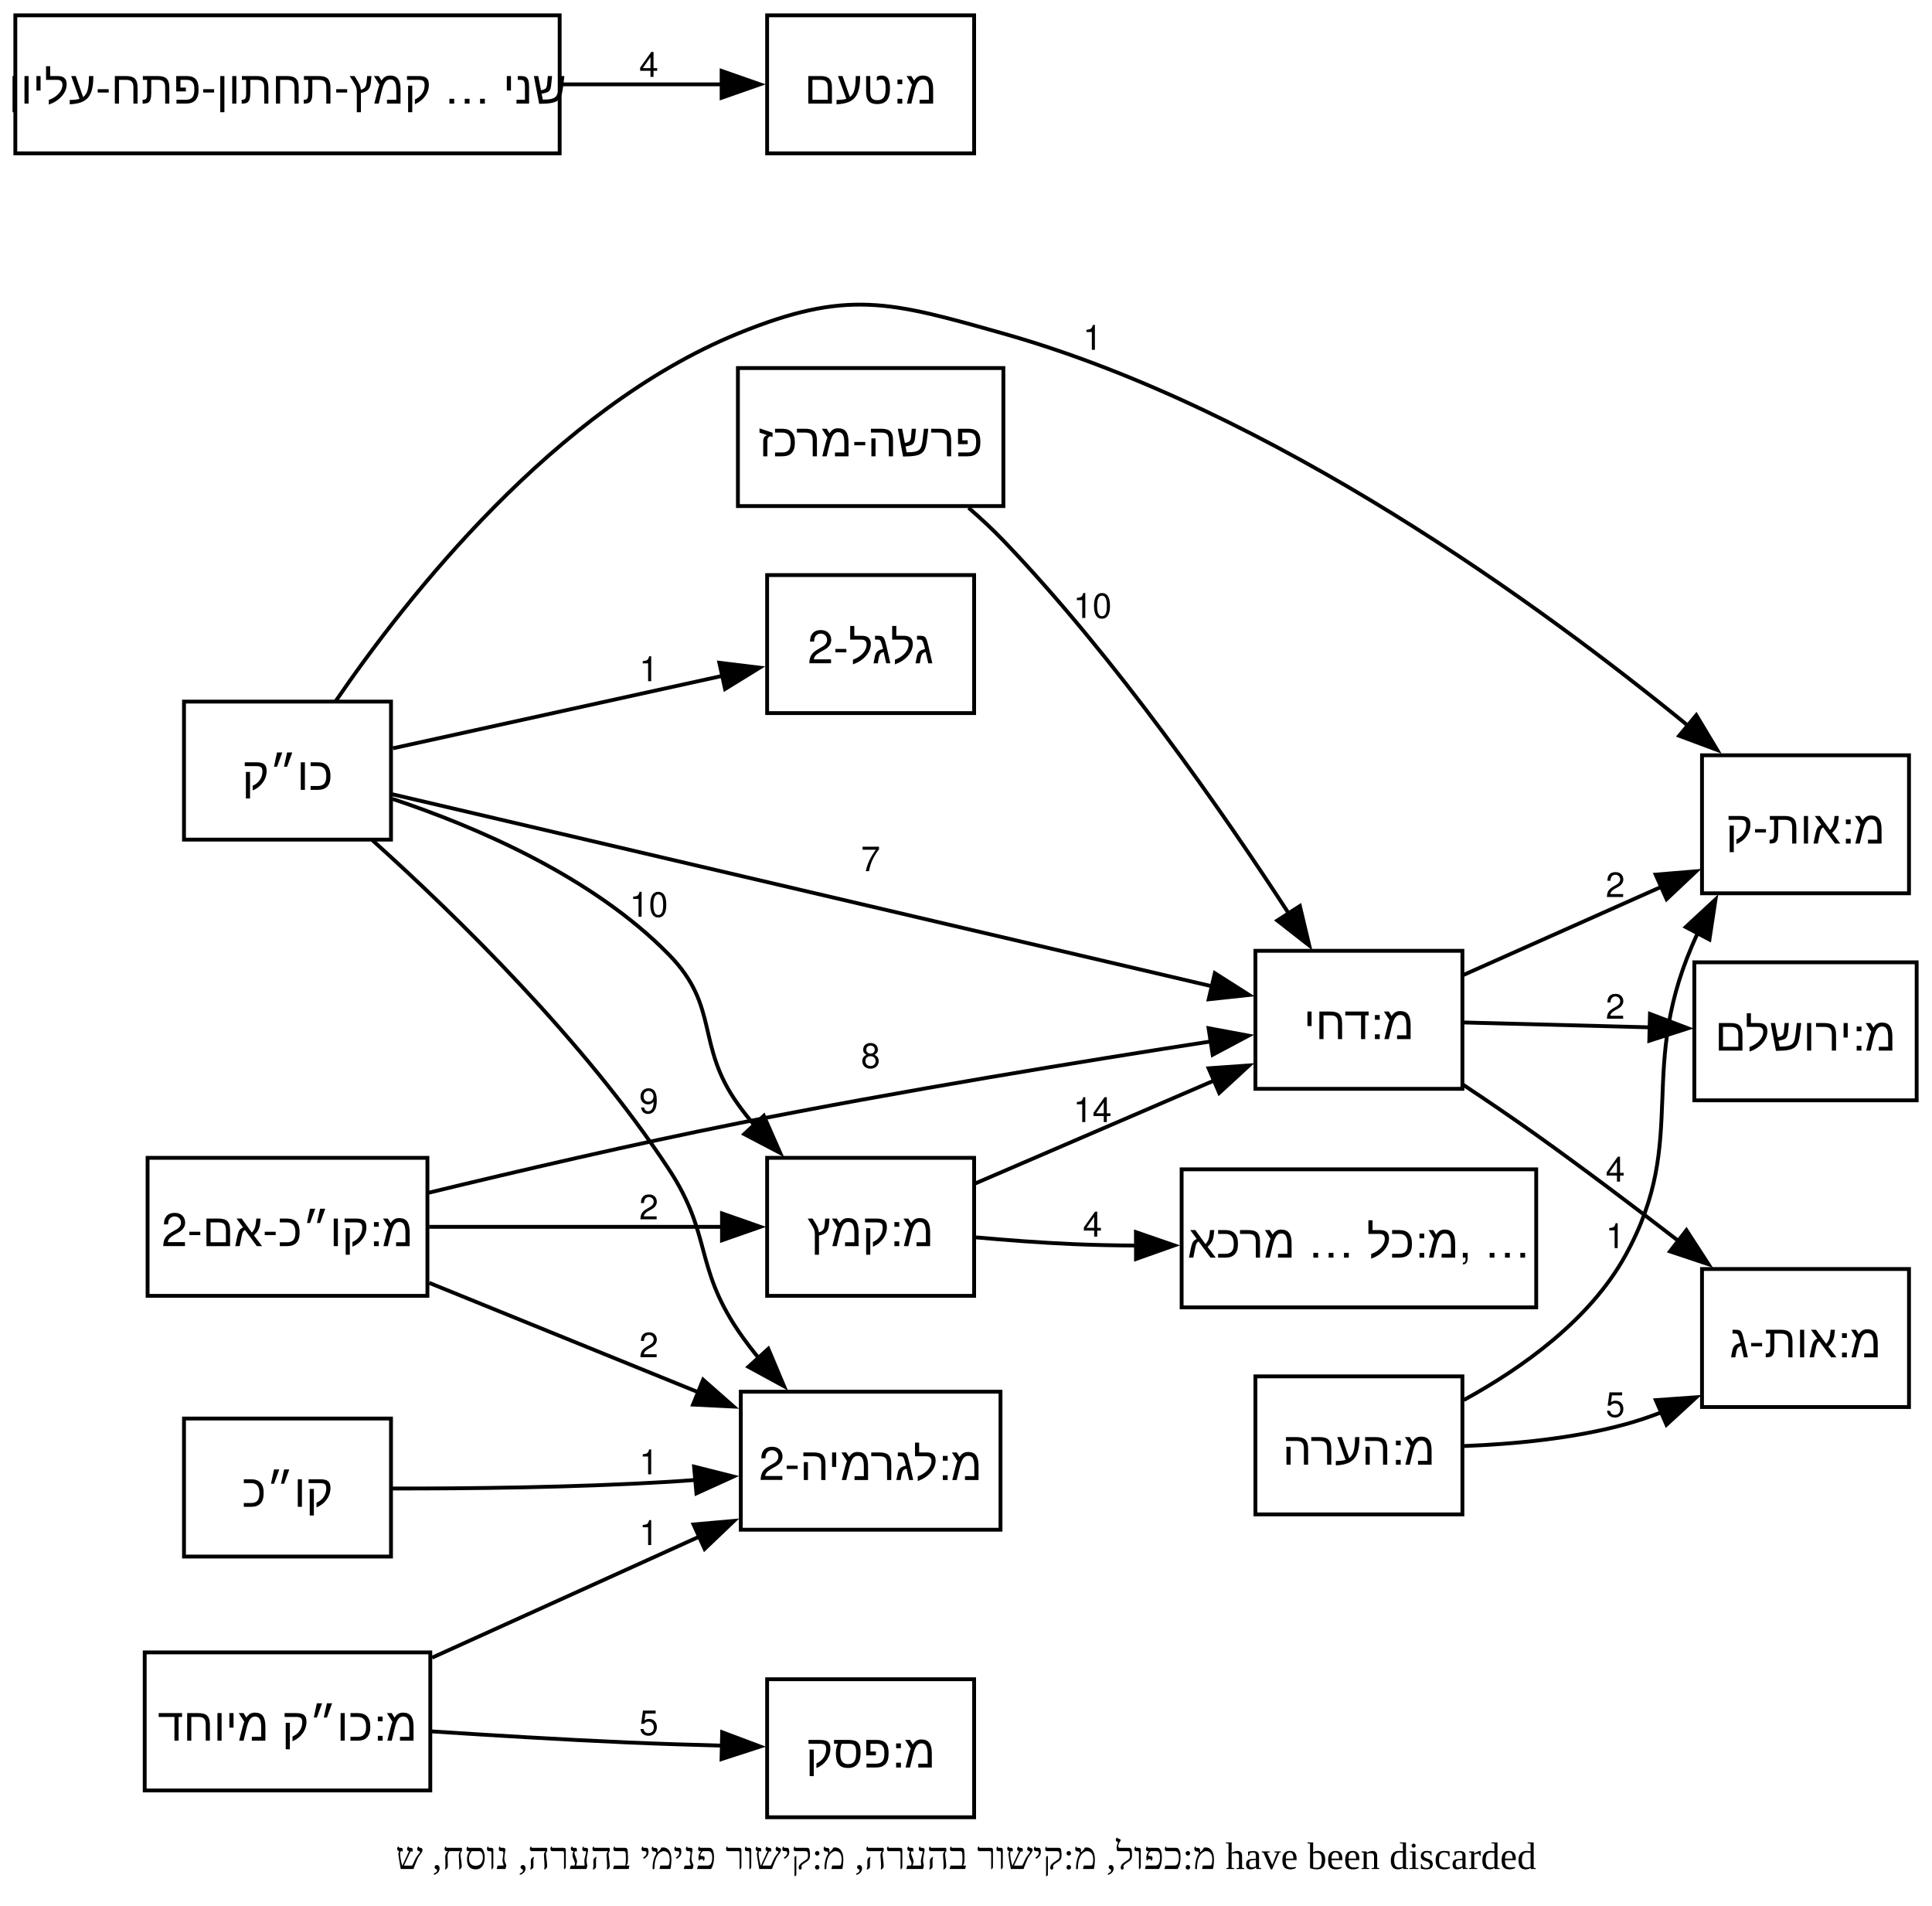
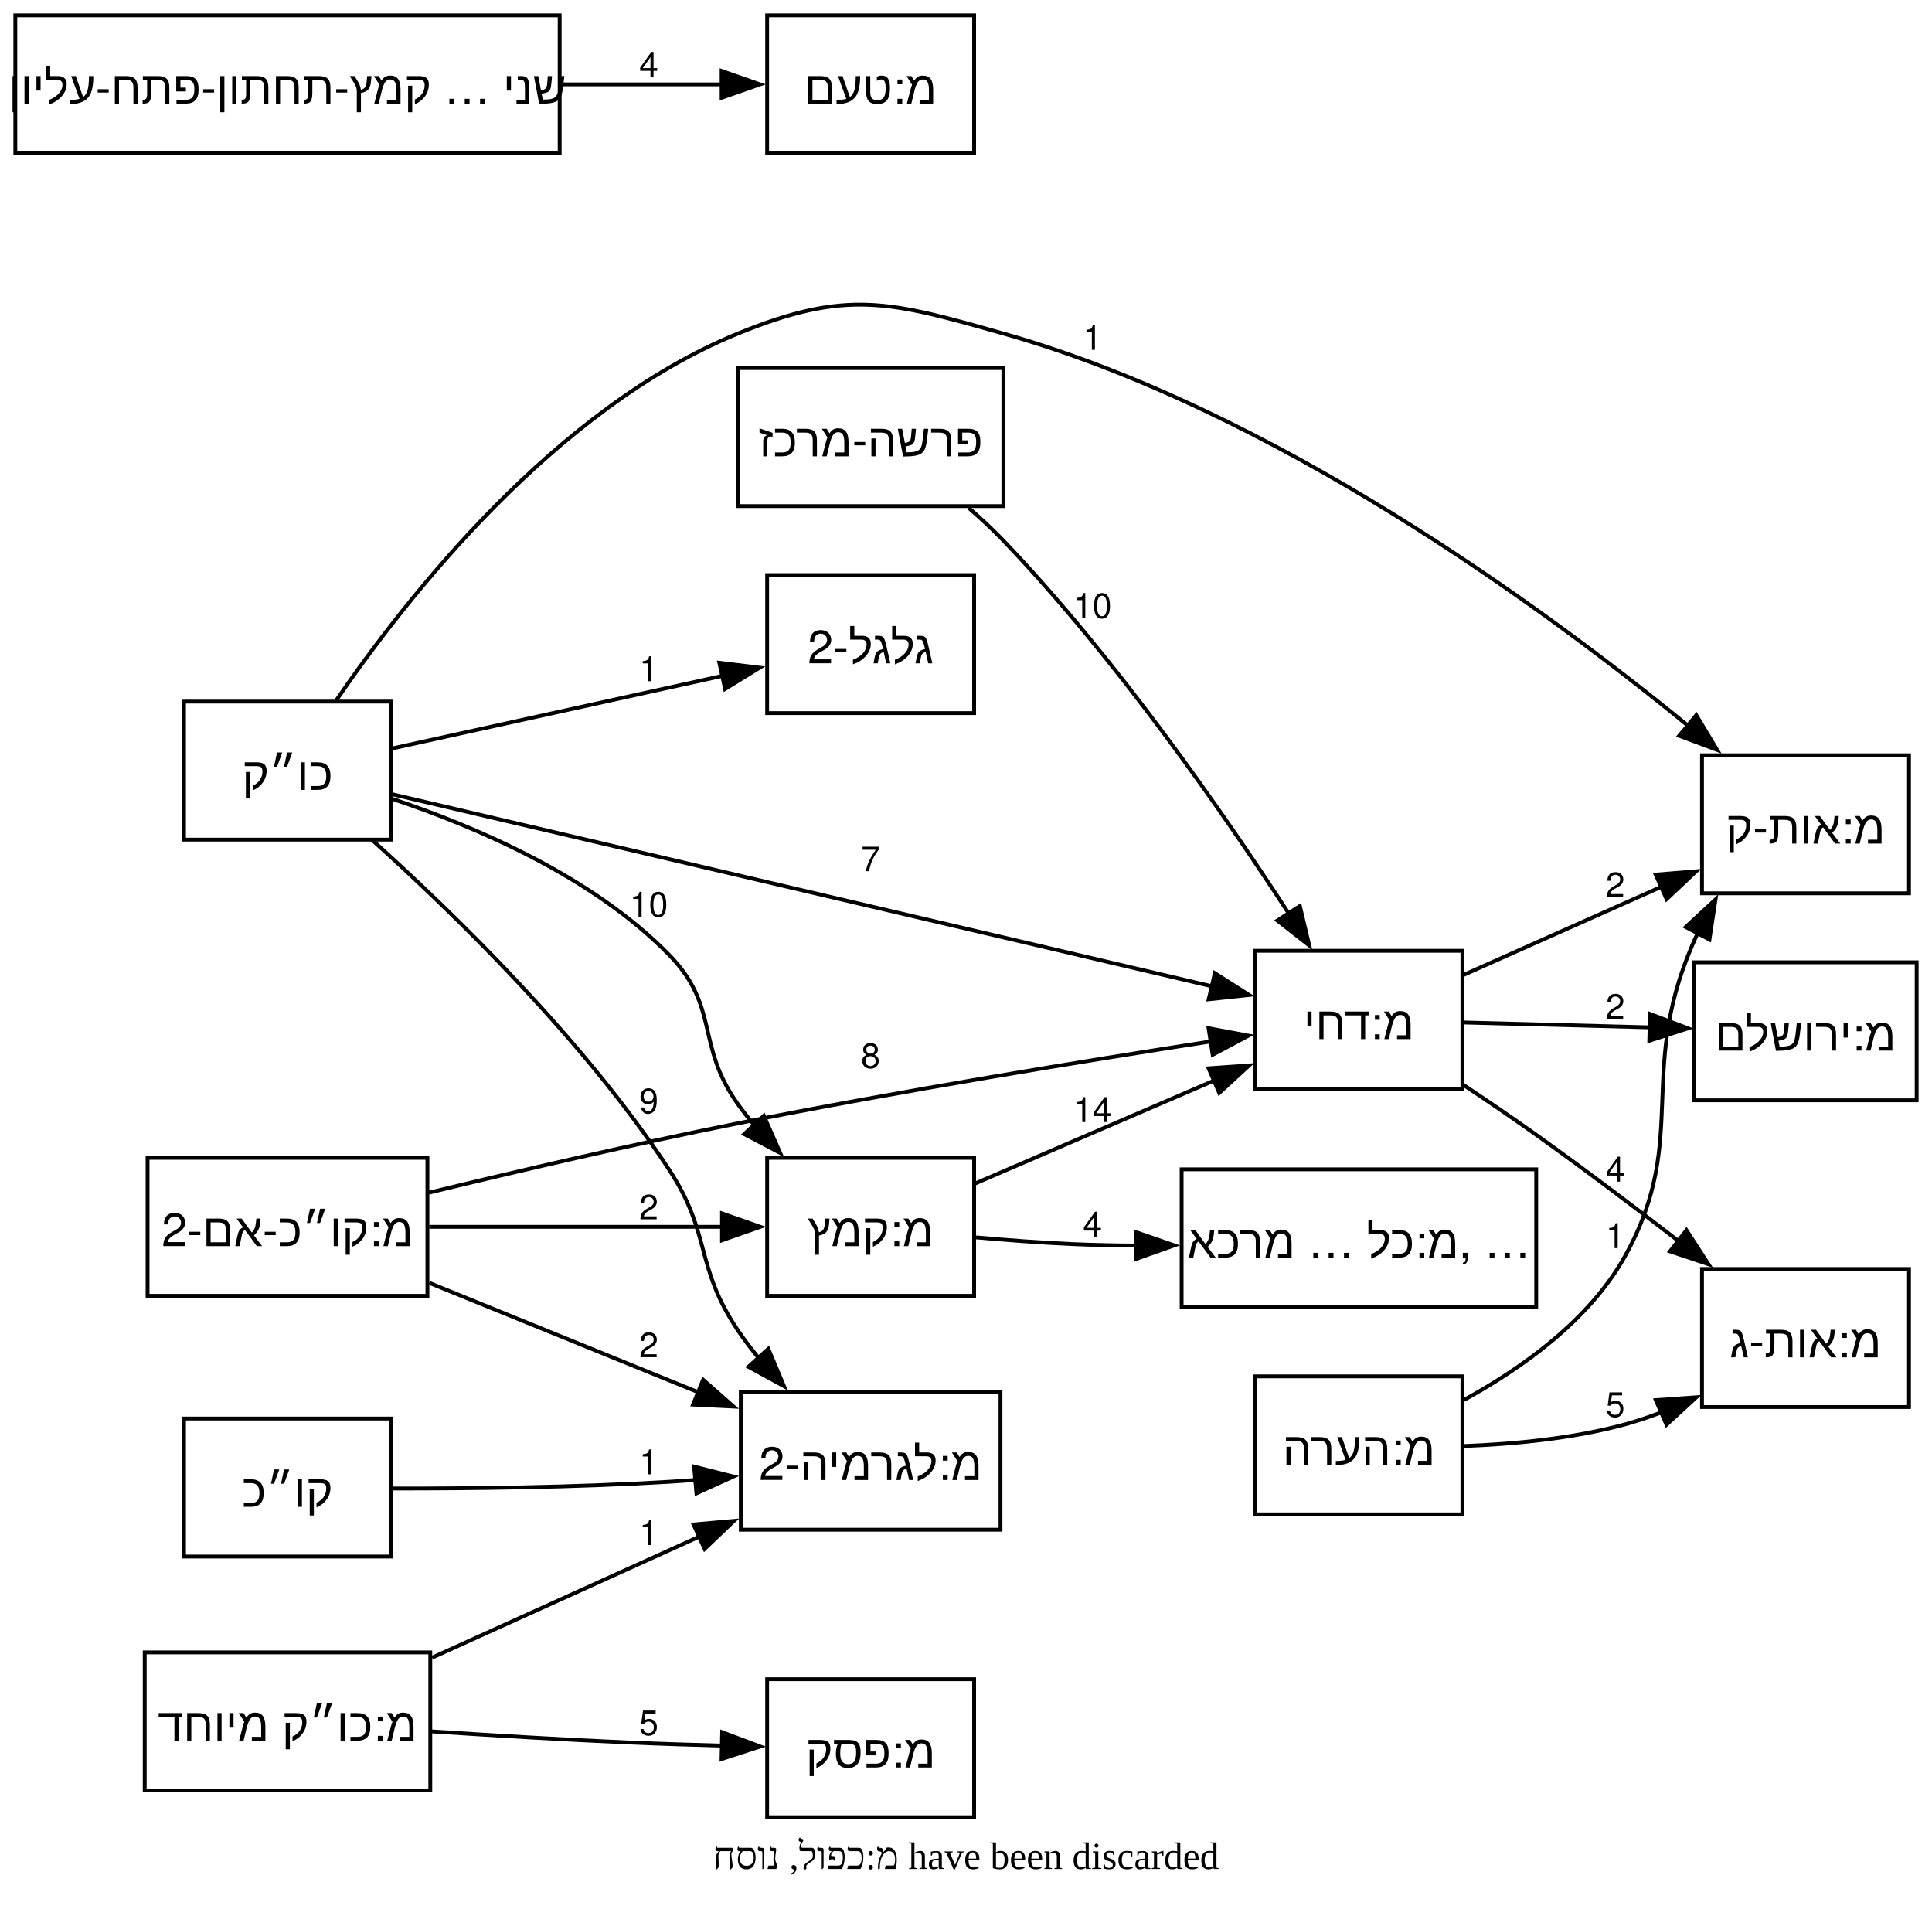
<svg xmlns="http://www.w3.org/2000/svg" xmlns:xlink="http://www.w3.org/1999/xlink" width="504pt" height="497pt" viewBox="0.00 0.00 504.00 497.00">
  <g id="graph0" class="graph" transform="scale(1 1) rotate(0) translate(4 493.25)">
    <polygon fill="white" stroke="none" points="-4,4 -4,-493.25 500,-493.25 500,4 -4,4" />
-     <text xml:space="preserve" text-anchor="middle" x="248" y="-5.75" font-family="Times New Roman,serif" font-size="10.00">מ:כפול, מ:קישור בהערה, מ:קישור פנימי בהערה, נוסח, ש have been discarded</text>
+     <text xml:space="preserve" text-anchor="middle" x="248" y="-5.75" font-family="Times New Roman,serif" font-size="10.00">מ:כפול, נוסח have been discarded</text>
    <g id="node1" class="node">
      <g id="a_node1">
        <a xlink:title="מ:כל קמץ קטן מרכא&#10;מ:מקף אפור">
          <polygon fill="none" stroke="black" points="396.75,-188.25 304.25,-188.25 304.25,-152.25 396.75,-152.25 396.75,-188.25" />
          <text xml:space="preserve" text-anchor="middle" x="350.5" y="-165.22" font-family="SBL Hebrew,Helvetica" font-size="12.00">מ:כל … מרכא, …</text>
        </a>
      </g>
    </g>
    <g id="node2" class="node">
      <g id="a_node2">
        <a xlink:title="שני טעמים באות אחת קמץ-תחתון-פתח-עליון">
          <polygon fill="none" stroke="black" points="142,-489.25 0,-489.25 0,-453.25 142,-453.25 142,-489.25" />
          <text xml:space="preserve" text-anchor="middle" x="71" y="-466.23" font-family="SBL Hebrew,Helvetica" font-size="12.00">שני … קמץ-תחתון-פתח-עליון</text>
        </a>
      </g>
    </g>
    <g id="node17" class="node">
      <polygon fill="none" stroke="black" points="250.12,-489.25 196.12,-489.25 196.12,-453.25 250.12,-453.25 250.12,-489.25" />
      <text xml:space="preserve" text-anchor="middle" x="223.12" y="-466.23" font-family="SBL Hebrew,Helvetica" font-size="12.00">מ:טעם</text>
    </g>
    <g id="edge20" class="edge">
      <path fill="none" stroke="black" d="M142.23,-471.25C156.83,-471.25 171.69,-471.25 184.56,-471.25" />
      <polygon fill="black" stroke="black" points="184.25,-474.75 194.25,-471.25 184.25,-467.75 184.25,-474.75" />
      <text xml:space="preserve" text-anchor="middle" x="165.25" y="-473.2" font-family="Helvetica,sans-Serif" font-size="9.00">4</text>
    </g>
    <g id="node3" class="node">
      <polygon fill="none" stroke="black" points="98,-310.25 44,-310.25 44,-274.25 98,-274.25 98,-310.25" />
      <text xml:space="preserve" text-anchor="middle" x="71" y="-287.23" font-family="SBL Hebrew,Helvetica" font-size="12.00">כו״ק</text>
    </g>
    <g id="node4" class="node">
      <polygon fill="none" stroke="black" points="250.12,-343.25 196.12,-343.25 196.12,-307.25 250.12,-307.25 250.12,-343.25" />
      <text xml:space="preserve" text-anchor="middle" x="223.12" y="-320.23" font-family="SBL Hebrew,Helvetica" font-size="12.00">גלגל-2</text>
    </g>
    <g id="edge1" class="edge">
      <path fill="none" stroke="black" d="M98.49,-298.07C122.43,-303.34 157.92,-311.14 184.74,-317.03" />
      <polygon fill="black" stroke="black" points="183.65,-320.38 194.17,-319.1 185.15,-313.54 183.65,-320.38" />
      <text xml:space="preserve" text-anchor="middle" x="165.25" y="-315.58" font-family="Helvetica,sans-Serif" font-size="9.00">1</text>
    </g>
    <g id="node5" class="node">
      <polygon fill="none" stroke="black" points="494,-296.25 440,-296.25 440,-260.25 494,-260.25 494,-296.25" />
      <text xml:space="preserve" text-anchor="middle" x="467" y="-273.23" font-family="SBL Hebrew,Helvetica" font-size="12.00">מ:אות-ק</text>
    </g>
    <g id="edge2" class="edge">
      <path fill="none" stroke="black" d="M83.62,-310.44C102.05,-337.39 140.81,-386.8 188.5,-406.25 217,-417.87 228.13,-414.62 257.75,-406.25 328.26,-386.31 398.39,-335.04 436.58,-303.78" />
      <polygon fill="black" stroke="black" points="438.51,-306.72 443.96,-297.64 434.04,-301.34 438.51,-306.72" />
      <text xml:space="preserve" text-anchor="middle" x="281" y="-402" font-family="Helvetica,sans-Serif" font-size="9.00">1</text>
    </g>
    <g id="node6" class="node">
      <polygon fill="none" stroke="black" points="377.5,-245.25 323.5,-245.25 323.5,-209.25 377.5,-209.25 377.5,-245.25" />
      <text xml:space="preserve" text-anchor="middle" x="350.5" y="-222.22" font-family="SBL Hebrew,Helvetica" font-size="12.00">מ:דחי</text>
    </g>
    <g id="edge3" class="edge">
      <path fill="none" stroke="black" d="M98.36,-286.08C147.97,-274.45 255.36,-249.3 312.3,-235.96" />
      <polygon fill="black" stroke="black" points="312.91,-239.42 321.85,-233.73 311.31,-232.6 312.91,-239.42" />
      <text xml:space="preserve" text-anchor="middle" x="223.12" y="-266.02" font-family="Helvetica,sans-Serif" font-size="9.00">7</text>
    </g>
    <g id="node7" class="node">
      <polygon fill="none" stroke="black" points="257,-130.25 189.25,-130.25 189.25,-94.25 257,-94.25 257,-130.25" />
      <text xml:space="preserve" text-anchor="middle" x="223.12" y="-107.22" font-family="SBL Hebrew,Helvetica" font-size="12.00">מ:לגרמיה-2</text>
    </g>
    <g id="edge4" class="edge">
      <path fill="none" stroke="black" d="M93.14,-274.1C114.8,-254.62 148.37,-221.91 170.5,-188.25 181.66,-171.28 177.16,-163.1 188.5,-146.25 190.24,-143.67 192.19,-141.11 194.25,-138.63" />
      <polygon fill="black" stroke="black" points="196.43,-141.44 200.54,-131.67 191.24,-136.74 196.43,-141.44" />
      <text xml:space="preserve" text-anchor="middle" x="165.25" y="-202.9" font-family="Helvetica,sans-Serif" font-size="9.00">9</text>
    </g>
    <g id="node8" class="node">
      <polygon fill="none" stroke="black" points="250.12,-191.25 196.12,-191.25 196.12,-155.25 250.12,-155.25 250.12,-191.25" />
      <text xml:space="preserve" text-anchor="middle" x="223.12" y="-168.22" font-family="SBL Hebrew,Helvetica" font-size="12.00">מ:קמץ</text>
    </g>
    <g id="edge5" class="edge">
      <path fill="none" stroke="black" d="M98.41,-284.86C120.15,-277.61 150.54,-264.64 170.5,-244.25 183.86,-230.61 177.39,-220.77 188.5,-205.25 189.91,-203.28 191.45,-201.33 193.08,-199.43" />
      <polygon fill="black" stroke="black" points="195.26,-202.22 199.53,-192.53 190.15,-197.44 195.26,-202.22" />
      <text xml:space="preserve" text-anchor="middle" x="165.25" y="-254.14" font-family="Helvetica,sans-Serif" font-size="9.00">10</text>
    </g>
    <g id="edge7" class="edge">
      <path fill="none" stroke="black" d="M377.77,-238.95C393.19,-245.82 412.9,-254.6 429.77,-262.11" />
      <polygon fill="black" stroke="black" points="427.91,-265.12 438.47,-265.99 430.76,-258.72 427.91,-265.12" />
      <text xml:space="preserve" text-anchor="middle" x="417.38" y="-259.27" font-family="Helvetica,sans-Serif" font-size="9.00">2</text>
    </g>
    <g id="node9" class="node">
      <polygon fill="none" stroke="black" points="494,-162.25 440,-162.25 440,-126.25 494,-126.25 494,-162.25" />
      <text xml:space="preserve" text-anchor="middle" x="467" y="-139.22" font-family="SBL Hebrew,Helvetica" font-size="12.00">מ:אות-ג</text>
    </g>
    <g id="edge6" class="edge">
      <path fill="none" stroke="black" d="M377.55,-210.41C383.89,-206.2 390.61,-201.63 396.75,-197.25 409.1,-188.44 422.4,-178.41 434,-169.46" />
      <polygon fill="black" stroke="black" points="435.94,-172.38 441.7,-163.49 431.65,-166.85 435.94,-172.38" />
      <text xml:space="preserve" text-anchor="middle" x="417.38" y="-185.05" font-family="Helvetica,sans-Serif" font-size="9.00">4</text>
    </g>
    <g id="node10" class="node">
      <polygon fill="none" stroke="black" points="496,-242.25 438,-242.25 438,-206.25 496,-206.25 496,-242.25" />
      <text xml:space="preserve" text-anchor="middle" x="467" y="-219.22" font-family="SBL Hebrew,Helvetica" font-size="12.00">מ:ירושלם</text>
    </g>
    <g id="edge8" class="edge">
      <path fill="none" stroke="black" d="M377.77,-226.56C392.22,-226.18 410.44,-225.71 426.56,-225.28" />
      <polygon fill="black" stroke="black" points="426.43,-228.79 436.34,-225.03 426.25,-221.79 426.43,-228.79" />
      <text xml:space="preserve" text-anchor="middle" x="417.38" y="-227.52" font-family="Helvetica,sans-Serif" font-size="9.00">2</text>
    </g>
    <g id="edge17" class="edge">
      <path fill="none" stroke="black" d="M250.62,-170.5C258.68,-169.78 267.57,-169.11 275.75,-168.75 281.14,-168.52 286.76,-168.4 292.38,-168.37" />
      <polygon fill="black" stroke="black" points="292.33,-171.87 302.34,-168.41 292.35,-164.87 292.33,-171.87" />
      <text xml:space="preserve" text-anchor="middle" x="281" y="-170.7" font-family="Helvetica,sans-Serif" font-size="9.00">4</text>
    </g>
    <g id="edge16" class="edge">
      <path fill="none" stroke="black" d="M250.41,-184.57C268.55,-192.38 292.91,-202.87 312.93,-211.5" />
      <polygon fill="black" stroke="black" points="311.29,-214.6 321.86,-215.35 314.06,-208.18 311.29,-214.6" />
      <text xml:space="preserve" text-anchor="middle" x="281" y="-200.58" font-family="Helvetica,sans-Serif" font-size="9.00">14</text>
    </g>
    <g id="node11" class="node">
      <polygon fill="none" stroke="black" points="377.5,-134.25 323.5,-134.25 323.5,-98.25 377.5,-98.25 377.5,-134.25" />
      <text xml:space="preserve" text-anchor="middle" x="350.5" y="-111.22" font-family="SBL Hebrew,Helvetica" font-size="12.00">מ:הערה</text>
    </g>
    <g id="edge10" class="edge">
      <path fill="none" stroke="black" d="M377.9,-128.1C392.99,-136.36 410.71,-148.93 420,-165.75 437.24,-196.95 422.15,-214.29 438.93,-249.97" />
      <polygon fill="black" stroke="black" points="435.76,-251.45 443.53,-258.65 441.94,-248.18 435.76,-251.45" />
      <text xml:space="preserve" text-anchor="middle" x="417.38" y="-167.7" font-family="Helvetica,sans-Serif" font-size="9.00">1</text>
    </g>
    <g id="edge9" class="edge">
      <path fill="none" stroke="black" d="M377.92,-116.08C390.81,-116.57 406.42,-118.03 420,-121.75 423.13,-122.61 426.31,-123.68 429.46,-124.89" />
      <polygon fill="black" stroke="black" points="427.95,-128.05 438.52,-128.8 430.73,-121.63 427.95,-128.05" />
      <text xml:space="preserve" text-anchor="middle" x="417.38" y="-123.7" font-family="Helvetica,sans-Serif" font-size="9.00">5</text>
    </g>
    <g id="node12" class="node">
      <polygon fill="none" stroke="black" points="108.25,-62.25 33.75,-62.25 33.75,-26.25 108.25,-26.25 108.25,-62.25" />
      <text xml:space="preserve" text-anchor="middle" x="71" y="-39.23" font-family="SBL Hebrew,Helvetica" font-size="12.00">מ:כו״ק מיוחד</text>
    </g>
    <g id="edge11" class="edge">
      <path fill="none" stroke="black" d="M108.72,-60.88C129.76,-70.41 156.29,-82.43 178.4,-92.44" />
      <polygon fill="black" stroke="black" points="176.92,-95.62 187.47,-96.55 179.81,-89.24 176.92,-95.62" />
      <text xml:space="preserve" text-anchor="middle" x="165.25" y="-90.26" font-family="Helvetica,sans-Serif" font-size="9.00">1</text>
    </g>
    <g id="node13" class="node">
      <polygon fill="none" stroke="black" points="250.12,-55.25 196.12,-55.25 196.12,-19.25 250.12,-19.25 250.12,-55.25" />
      <text xml:space="preserve" text-anchor="middle" x="223.12" y="-32.23" font-family="SBL Hebrew,Helvetica" font-size="12.00">מ:פסק</text>
    </g>
    <g id="edge12" class="edge">
      <path fill="none" stroke="black" d="M108.38,-41.66C124.23,-40.62 143.02,-39.49 160,-38.75 167.89,-38.41 176.36,-38.14 184.41,-37.93" />
      <polygon fill="black" stroke="black" points="184.39,-41.43 194.31,-37.7 184.23,-34.43 184.39,-41.43" />
      <text xml:space="preserve" text-anchor="middle" x="165.25" y="-40.7" font-family="Helvetica,sans-Serif" font-size="9.00">5</text>
    </g>
    <g id="node14" class="node">
      <polygon fill="none" stroke="black" points="107.5,-191.25 34.5,-191.25 34.5,-155.25 107.5,-155.25 107.5,-191.25" />
      <text xml:space="preserve" text-anchor="middle" x="71" y="-168.22" font-family="SBL Hebrew,Helvetica" font-size="12.00">מ:קו״כ-אם-2</text>
    </g>
    <g id="edge13" class="edge">
      <path fill="none" stroke="black" d="M107.83,-182.15C130.81,-187.72 161.32,-194.83 188.5,-200.25 230.58,-208.65 279.2,-216.56 311.91,-221.62" />
      <polygon fill="black" stroke="black" points="311.28,-225.06 321.7,-223.12 312.35,-218.14 311.28,-225.06" />
      <text xml:space="preserve" text-anchor="middle" x="223.12" y="-214.7" font-family="Helvetica,sans-Serif" font-size="9.00">8</text>
    </g>
    <g id="edge14" class="edge">
      <path fill="none" stroke="black" d="M107.96,-158.64C129.06,-150.07 155.87,-139.17 178.21,-130.09" />
      <polygon fill="black" stroke="black" points="179.42,-133.38 187.37,-126.37 176.79,-126.89 179.42,-133.38" />
      <text xml:space="preserve" text-anchor="middle" x="165.25" y="-139.24" font-family="Helvetica,sans-Serif" font-size="9.00">2</text>
    </g>
    <g id="edge15" class="edge">
      <path fill="none" stroke="black" d="M107.96,-173.25C131.11,-173.25 161.15,-173.25 184.6,-173.25" />
      <polygon fill="black" stroke="black" points="184.35,-176.75 194.35,-173.25 184.35,-169.75 184.35,-176.75" />
      <text xml:space="preserve" text-anchor="middle" x="165.25" y="-175.2" font-family="Helvetica,sans-Serif" font-size="9.00">2</text>
    </g>
    <g id="node15" class="node">
      <polygon fill="none" stroke="black" points="257.75,-397.25 188.5,-397.25 188.5,-361.25 257.75,-361.25 257.75,-397.25" />
      <text xml:space="preserve" text-anchor="middle" x="223.12" y="-374.23" font-family="SBL Hebrew,Helvetica" font-size="12.00">פרשה-מרכז</text>
    </g>
    <g id="edge18" class="edge">
      <path fill="none" stroke="black" d="M248.67,-360.8C251.84,-358.06 254.95,-355.17 257.75,-352.25 287.14,-321.56 315.16,-281.2 332.34,-254.76" />
      <polygon fill="black" stroke="black" points="335.1,-256.93 337.55,-246.63 329.21,-253.15 335.1,-256.93" />
      <text xml:space="preserve" text-anchor="middle" x="281" y="-332.07" font-family="Helvetica,sans-Serif" font-size="9.00">10</text>
    </g>
    <g id="node16" class="node">
      <polygon fill="none" stroke="black" points="98,-123.25 44,-123.25 44,-87.25 98,-87.25 98,-123.25" />
      <text xml:space="preserve" text-anchor="middle" x="71" y="-100.22" font-family="SBL Hebrew,Helvetica" font-size="12.00">קו״כ</text>
    </g>
    <g id="edge19" class="edge">
      <path fill="none" stroke="black" d="M98.36,-105C118.21,-104.97 146.09,-105.27 170.5,-106.75 172.82,-106.89 175.2,-107.06 177.59,-107.25" />
      <polygon fill="black" stroke="black" points="177.06,-110.71 187.33,-108.12 177.68,-103.74 177.06,-110.71" />
      <text xml:space="preserve" text-anchor="middle" x="165.25" y="-108.7" font-family="Helvetica,sans-Serif" font-size="9.00">1</text>
    </g>
  </g>
</svg>
